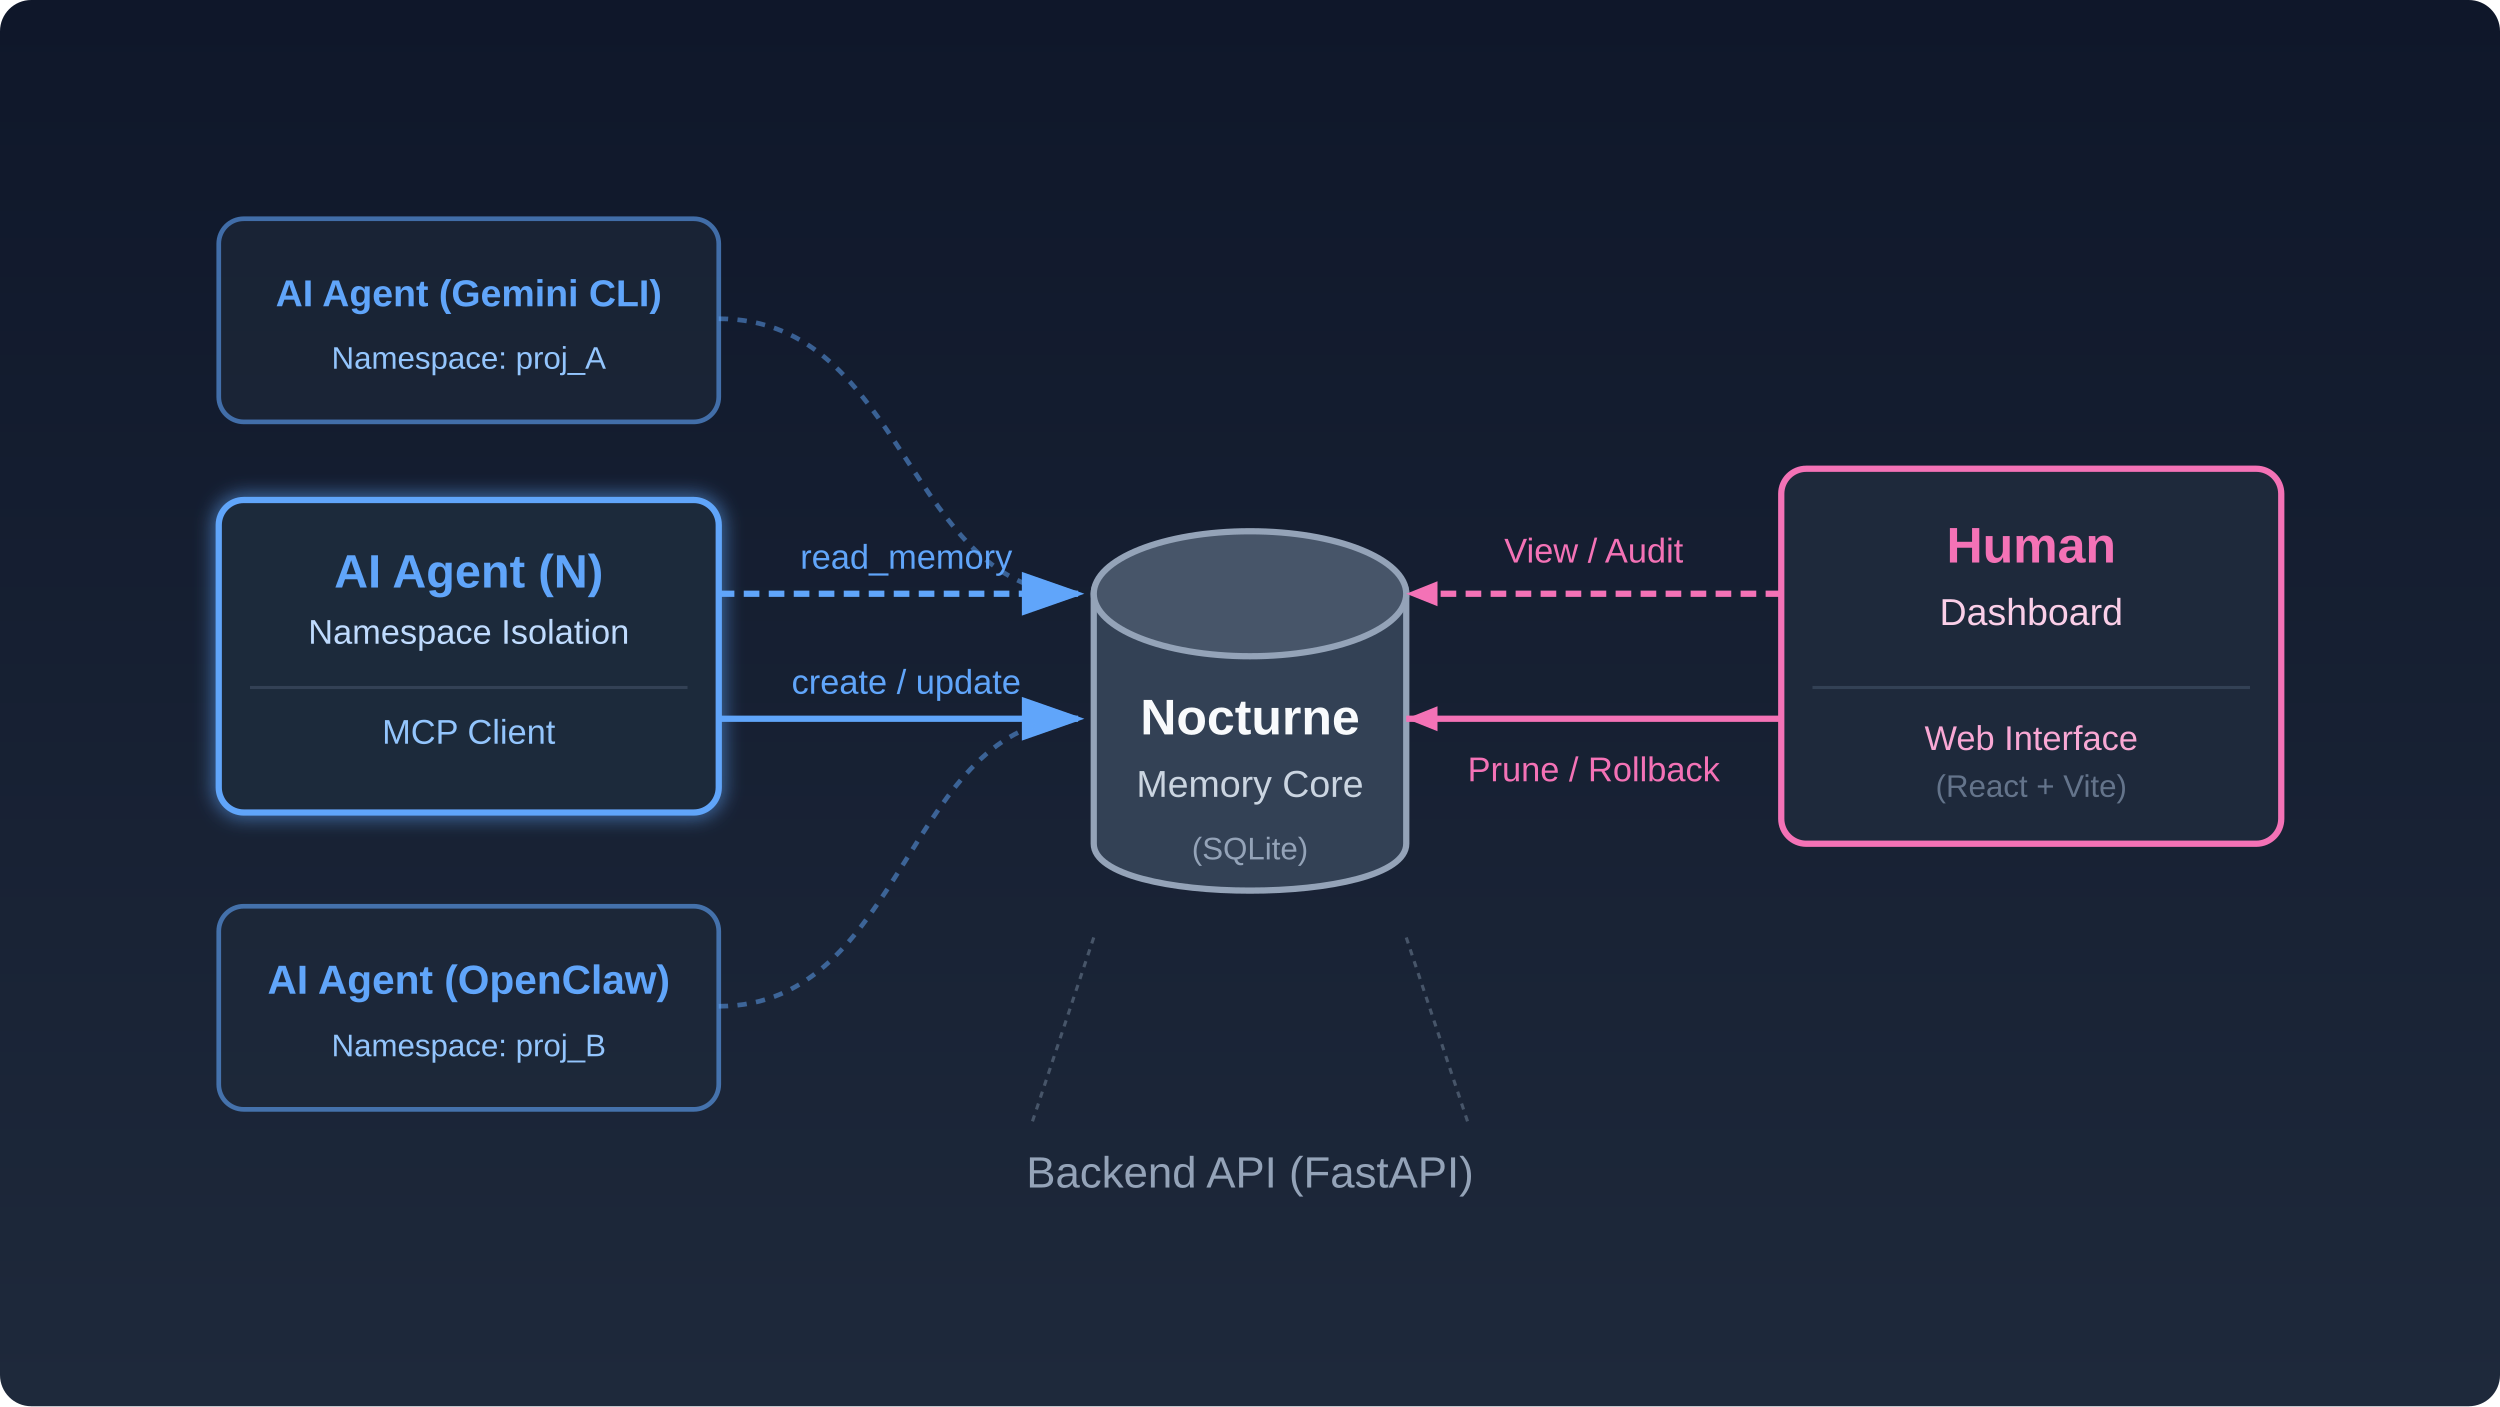
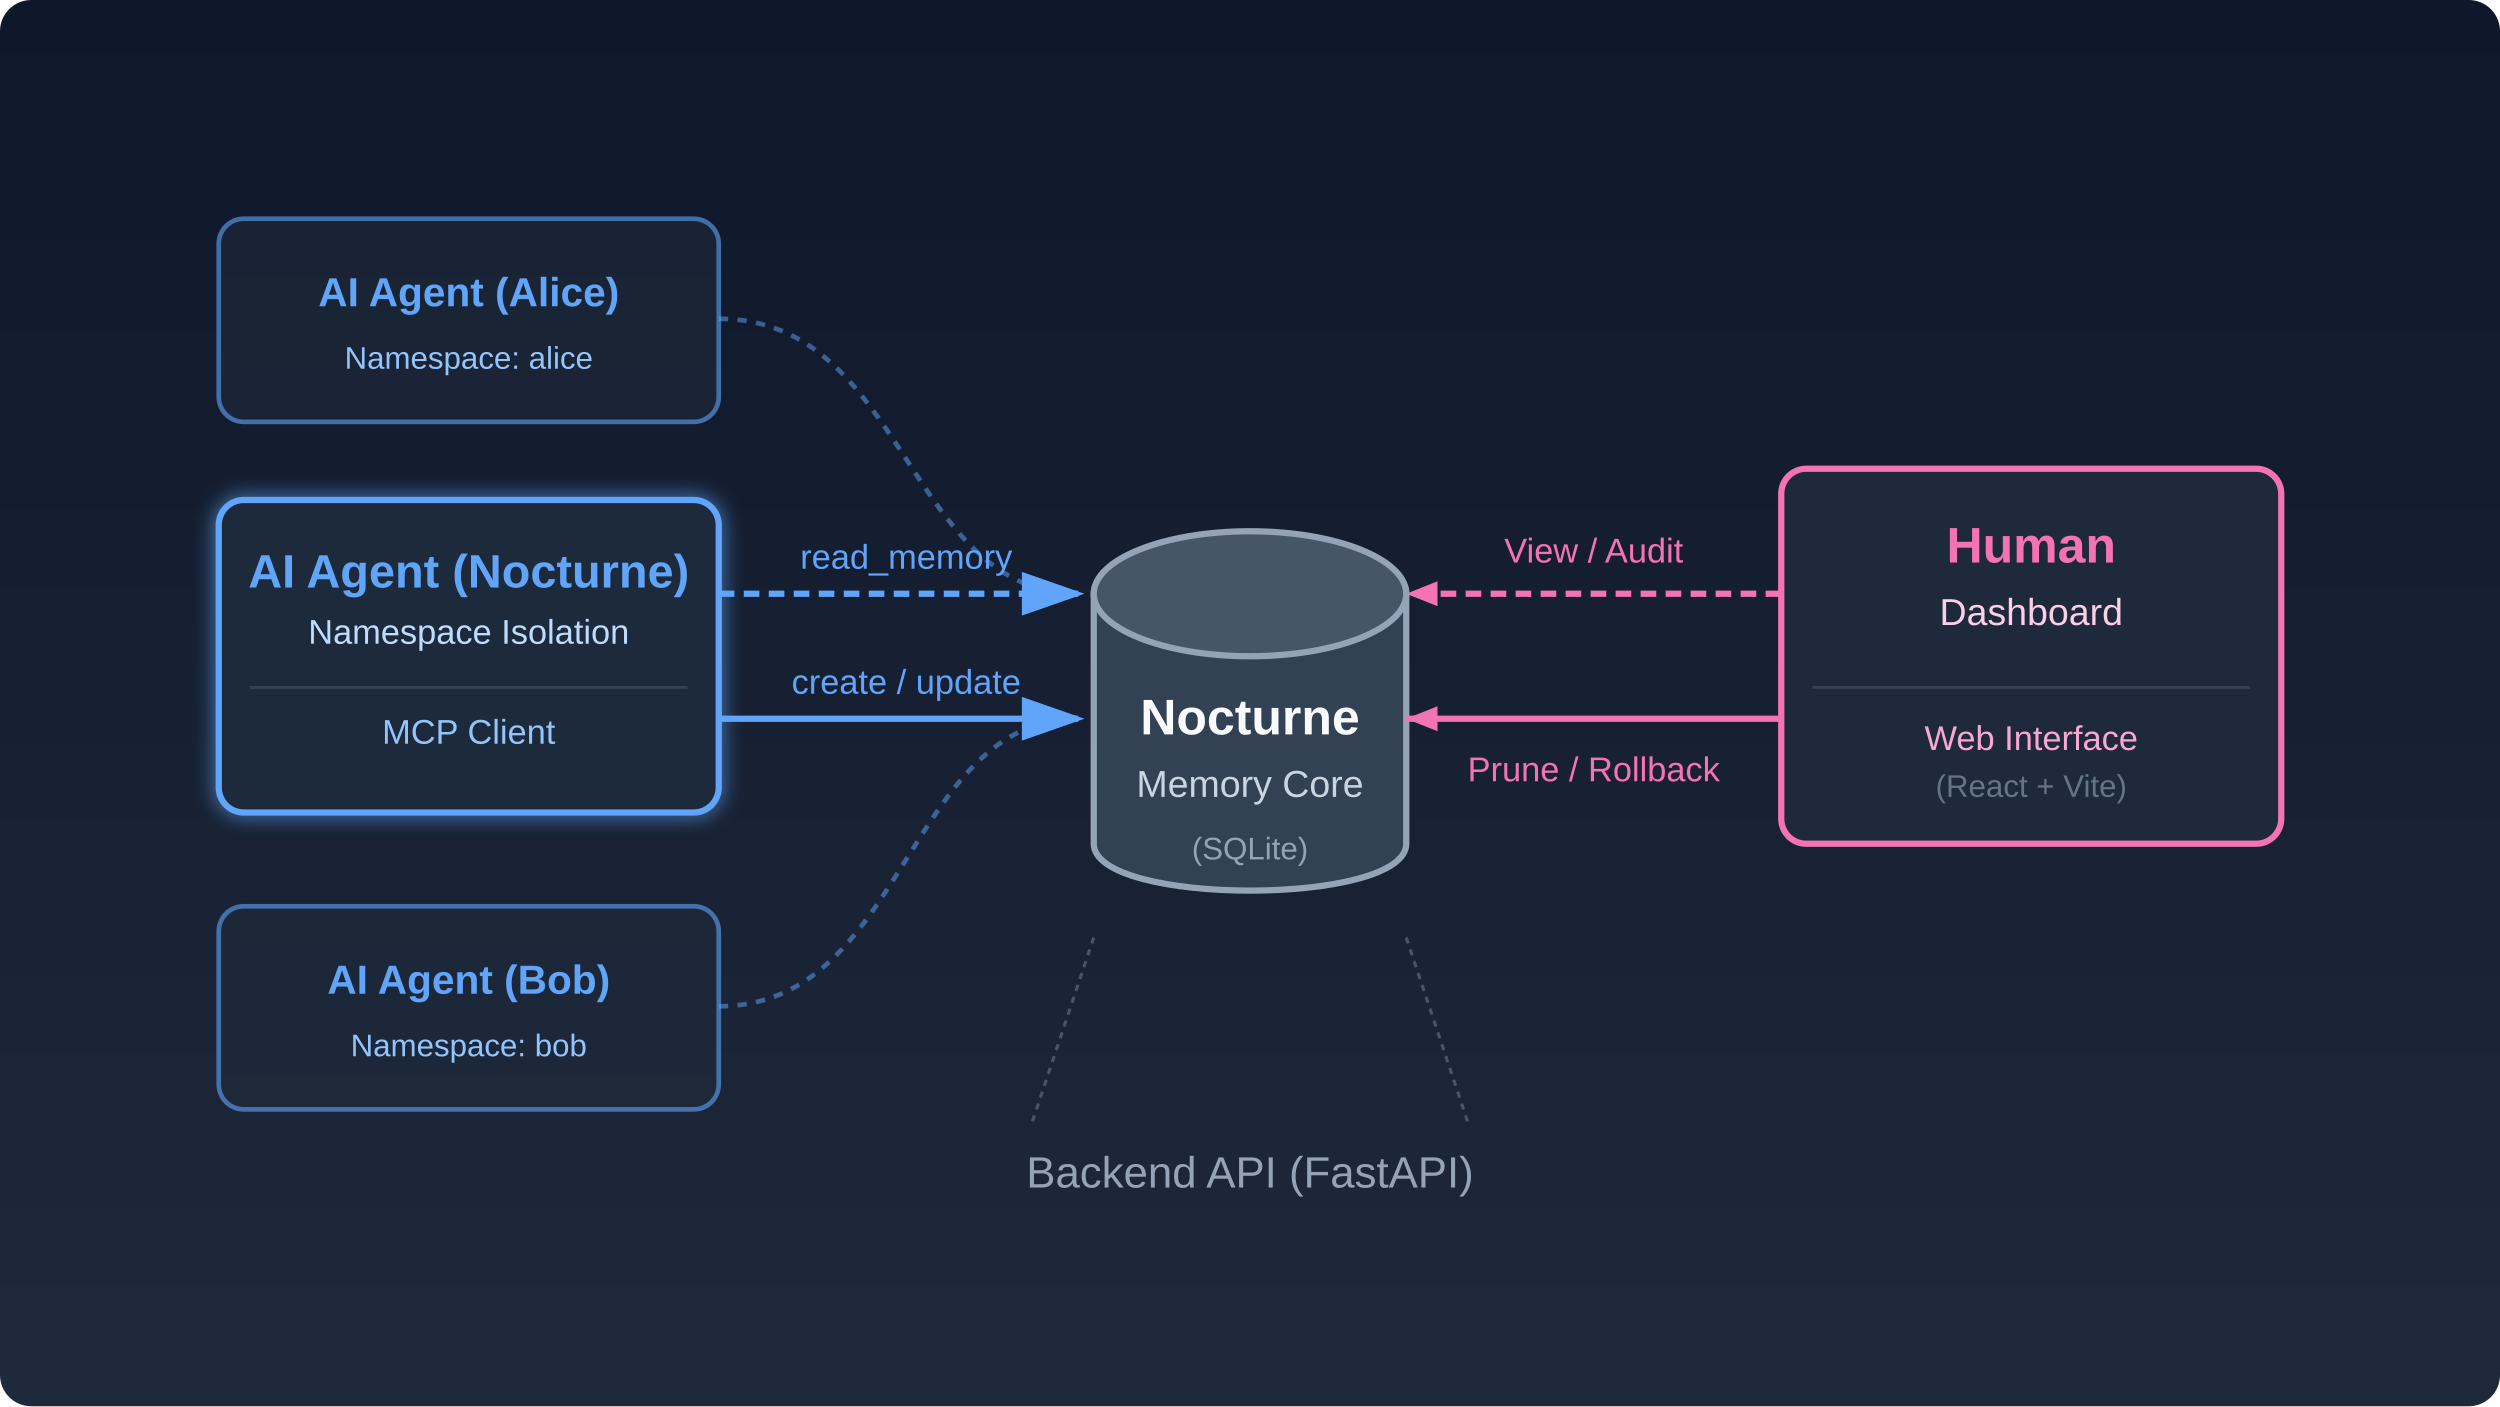
<svg xmlns="http://www.w3.org/2000/svg" width="800" height="450">
  <defs>
    <linearGradient id="bg-grad" x1="0%" y1="0%" x2="0%" y2="100%">
      <stop offset="0%" style="stop-color:#0f172a;stop-opacity:1" />
      <stop offset="100%" style="stop-color:#1e293b;stop-opacity:1" />
    </linearGradient>
    <filter id="glow-ai" x="-50%" y="-50%" width="200%" height="200%">
      <feGaussianBlur stdDeviation="3" result="coloredBlur" />
      <feMerge>
        <feMergeNode in="coloredBlur" />
        <feMergeNode in="SourceGraphic" />
      </feMerge>
    </filter>
    <marker id="arrow-ai" markerWidth="10" markerHeight="7" refX="9" refY="3.5" orient="auto">
      <polygon points="0 0, 10 3.5, 0 7" fill="#60a5fa" />
    </marker>
    <marker id="arrow-human" markerWidth="10" markerHeight="7" refX="9" refY="3.5" orient="auto">
      <polygon points="0 0, 10 3.5, 0 7" fill="#f472b6" />
    </marker>
  </defs>
  <rect width="100%" height="100%" fill="url(#bg-grad)" rx="10" />
  <g transform="translate(350, 160)">
    <path d="M 0 30 C 0 10 100 10 100 30 V 110 C 100 130 0 130 0 110 V 30" fill="#334155" stroke="#94a3b8" stroke-width="2" />
    <ellipse cx="50" cy="30" rx="50" ry="20" fill="#475569" stroke="#94a3b8" stroke-width="2" />
    <text x="50" y="75" font-family="Arial, sans-serif" font-size="16" fill="#f8fafc" text-anchor="middle" font-weight="bold">Nocturne</text>
    <text x="50" y="95" font-family="Arial, sans-serif" font-size="12" fill="#cbd5e1" text-anchor="middle">Memory Core</text>
    <text x="50" y="115" font-family="Arial, sans-serif" font-size="10" fill="#94a3b8" text-anchor="middle">(SQLite)</text>
  </g>
  <g transform="translate(70, 70)">
    <rect x="0" y="0" width="160" height="65" rx="8" fill="#1e293b" stroke="#60a5fa" stroke-width="1.5" opacity="0.6" />
-     <text x="80" y="28" font-family="Arial, sans-serif" font-size="12" fill="#60a5fa" text-anchor="middle" font-weight="bold">AI Agent (Gemini CLI)</text>
-     <text x="80" y="48" font-family="Arial, sans-serif" font-size="10" fill="#93c5fd" text-anchor="middle">Namespace: proj_A</text>
+     <text x="80" y="28" font-family="Arial, sans-serif" font-size="13" fill="#60a5fa" text-anchor="middle" font-weight="bold">AI Agent (Alice)</text>
+     <text x="80" y="48" font-family="Arial, sans-serif" font-size="10" fill="#93c5fd" text-anchor="middle">Namespace: alice</text>
  </g>
  <g transform="translate(70, 160)">
    <rect x="0" y="0" width="160" height="100" rx="8" fill="#1e293b" stroke="#60a5fa" stroke-width="2" filter="url(#glow-ai)" />
-     <text x="80" y="28" font-family="Arial, sans-serif" font-size="15" fill="#60a5fa" text-anchor="middle" font-weight="bold">AI Agent (N)</text>
+     <text x="80" y="28" font-family="Arial, sans-serif" font-size="15" fill="#60a5fa" text-anchor="middle" font-weight="bold">AI Agent (Nocturne)</text>
    <text x="80" y="46" font-family="Arial, sans-serif" font-size="11" fill="#bfdbfe" text-anchor="middle">Namespace Isolation</text>
    <line x1="10" y1="60" x2="150" y2="60" stroke="#334155" stroke-width="1" />
    <text x="80" y="78" font-family="Arial, sans-serif" font-size="11" fill="#93c5fd" text-anchor="middle">MCP Client</text>
  </g>
  <g transform="translate(70, 290)">
    <rect x="0" y="0" width="160" height="65" rx="8" fill="#1e293b" stroke="#60a5fa" stroke-width="1.5" opacity="0.6" />
-     <text x="80" y="28" font-family="Arial, sans-serif" font-size="13" fill="#60a5fa" text-anchor="middle" font-weight="bold">AI Agent (OpenClaw)</text>
-     <text x="80" y="48" font-family="Arial, sans-serif" font-size="10" fill="#93c5fd" text-anchor="middle">Namespace: proj_B</text>
+     <text x="80" y="28" font-family="Arial, sans-serif" font-size="13" fill="#60a5fa" text-anchor="middle" font-weight="bold">AI Agent (Bob)</text>
+     <text x="80" y="48" font-family="Arial, sans-serif" font-size="10" fill="#93c5fd" text-anchor="middle">Namespace: bob</text>
  </g>
  <g>
    <path d="M 230 102 C 290 102, 290 190, 345 190" stroke="#60a5fa" stroke-width="1.5" opacity="0.5" marker-end="url(#arrow-ai)" fill="none" stroke-dasharray="3,3" />
    <path d="M 230 190 L 345 190" stroke="#60a5fa" stroke-width="2" marker-end="url(#arrow-ai)" stroke-dasharray="5,3" fill="none" />
    <text x="290" y="182" font-family="Arial, sans-serif" font-size="11" fill="#60a5fa" text-anchor="middle">read_memory</text>
    <path d="M 230 230 L 345 230" stroke="#60a5fa" stroke-width="2" marker-end="url(#arrow-ai)" fill="none" />
    <text x="290" y="222" font-family="Arial, sans-serif" font-size="11" fill="#60a5fa" text-anchor="middle">create / update</text>
    <path d="M 230 322 C 290 322, 290 230, 345 230" stroke="#60a5fa" stroke-width="1.5" opacity="0.5" marker-end="url(#arrow-ai)" fill="none" stroke-dasharray="3,3" />
  </g>
  <g transform="translate(570, 150)">
    <rect x="0" y="0" width="160" height="120" rx="8" fill="#1e293b" stroke="#f472b6" stroke-width="2" />
    <text x="80" y="30" font-family="Arial, sans-serif" font-size="16" fill="#f472b6" text-anchor="middle" font-weight="bold">Human</text>
    <text x="80" y="50" font-family="Arial, sans-serif" font-size="12" fill="#fbcfe8" text-anchor="middle">Dashboard</text>
    <line x1="10" y1="70" x2="150" y2="70" stroke="#334155" stroke-width="1" />
    <text x="80" y="90" font-family="Arial, sans-serif" font-size="11" fill="#f9a8d4" text-anchor="middle">Web Interface</text>
    <text x="80" y="105" font-family="Arial, sans-serif" font-size="10" fill="#64748b" text-anchor="middle">(React + Vite)</text>
  </g>
  <g>
    <path d="M 570 190 L 450 190" stroke="#f472b6" stroke-width="2" stroke-dasharray="5,3" />
    <polygon points="450,190 460,186 460,194" fill="#f472b6" />
    <text x="510" y="180" font-family="Arial, sans-serif" font-size="11" fill="#f472b6" text-anchor="middle">View / Audit</text>
    <path d="M 570 230 L 450 230" stroke="#f472b6" stroke-width="2" />
    <polygon points="450,230 460,226 460,234" fill="#f472b6" />
    <text x="510" y="250" font-family="Arial, sans-serif" font-size="11" fill="#f472b6" text-anchor="middle">Prune / Rollback</text>
  </g>
  <g transform="translate(0, 380)">
    <text x="400" y="0" font-family="Arial, sans-serif" font-size="14" fill="#94a3b8" text-anchor="middle">Backend API (FastAPI)</text>
    <line x1="350" y1="-80" x2="330" y2="-20" stroke="#475569" stroke-width="1" stroke-dasharray="2,2" />
    <line x1="450" y1="-80" x2="470" y2="-20" stroke="#475569" stroke-width="1" stroke-dasharray="2,2" />
  </g>
</svg>
